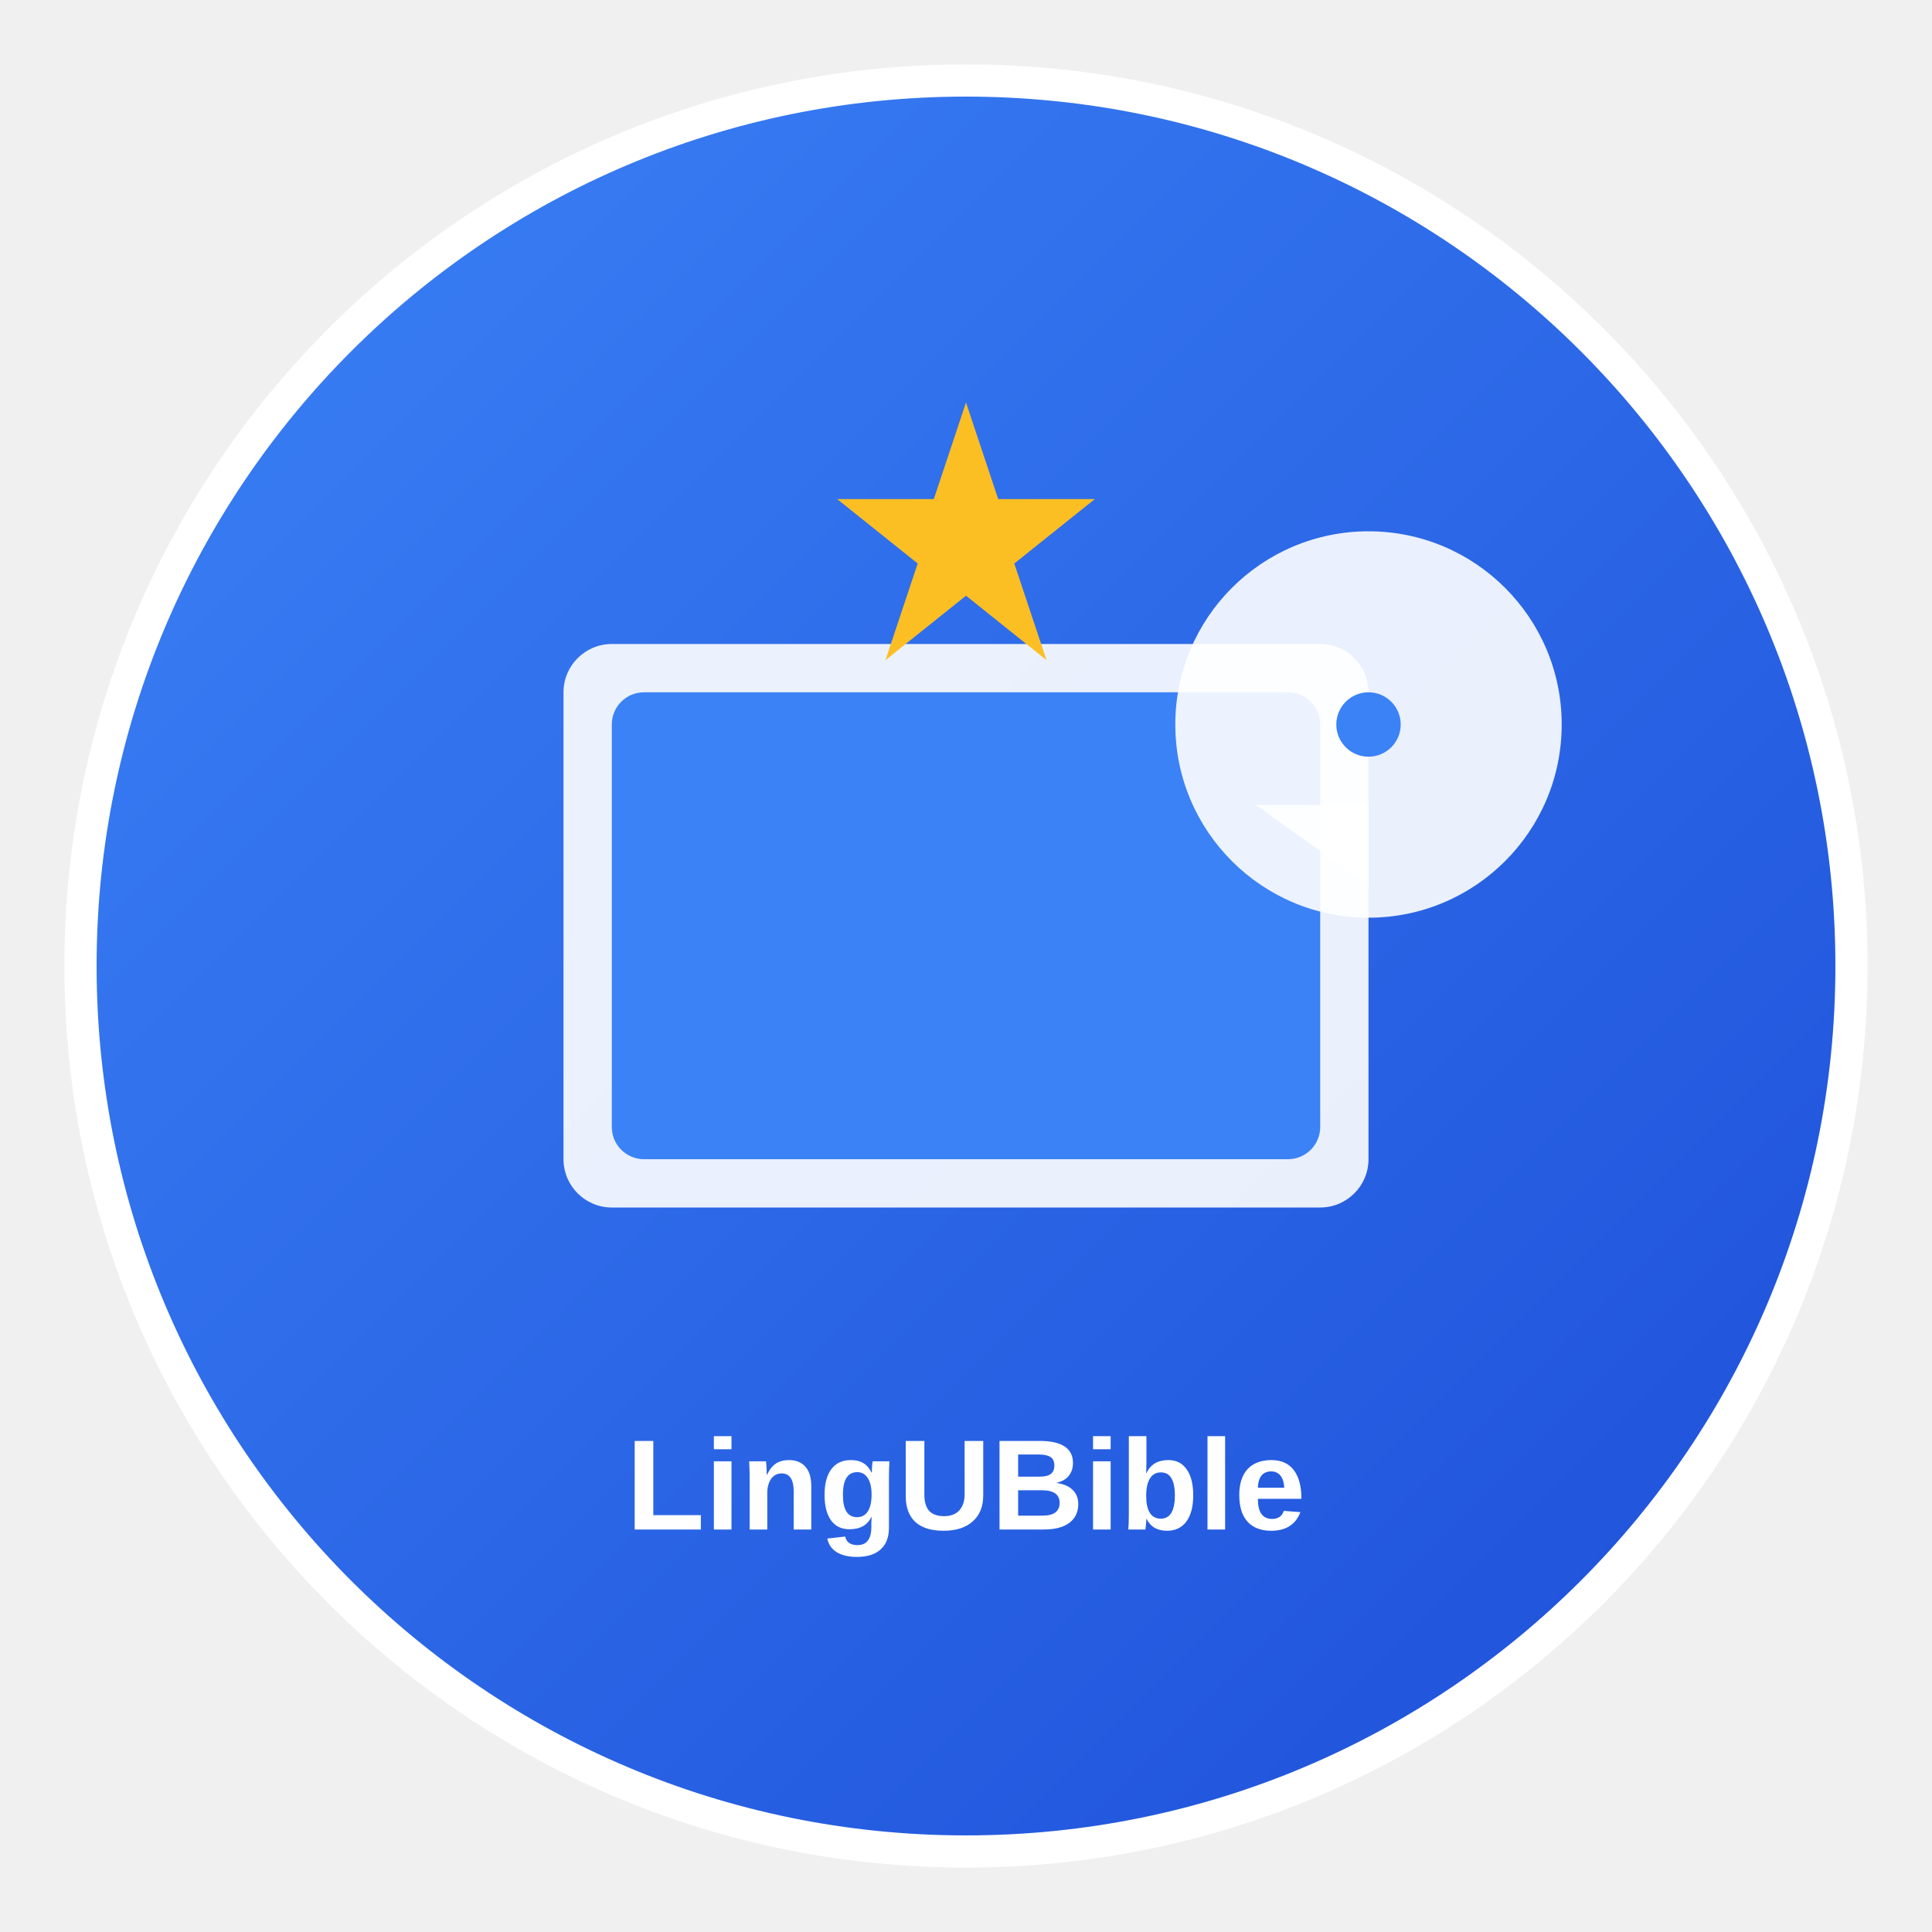
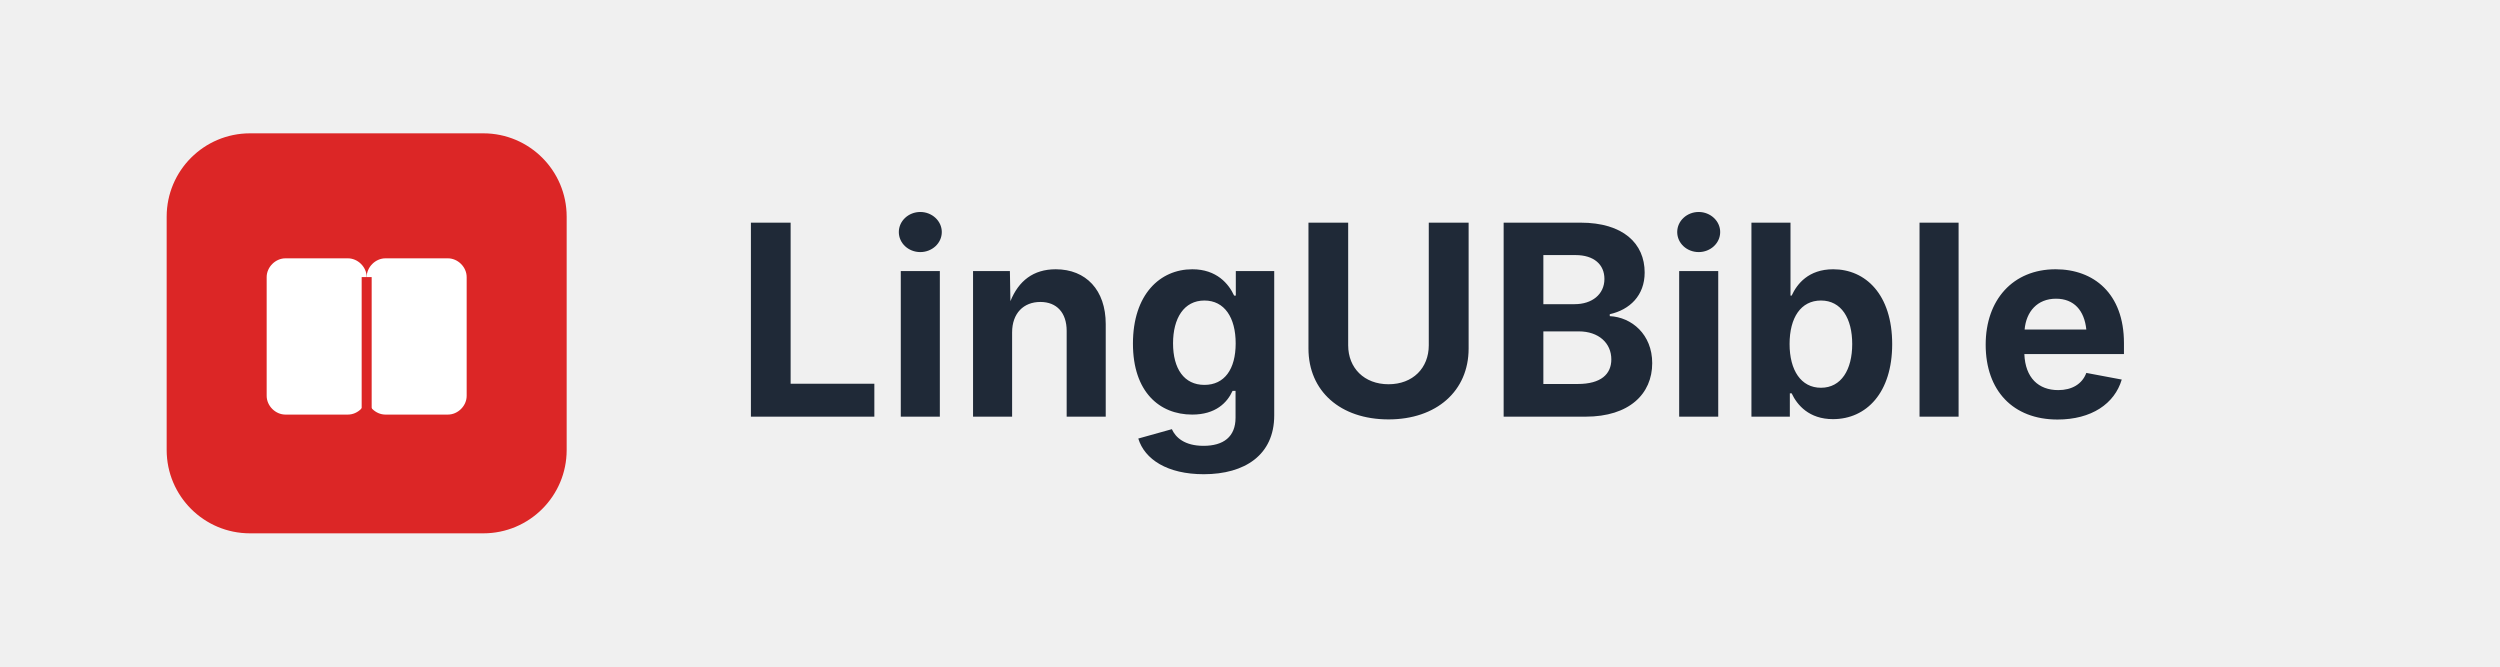
- <svg xmlns="http://www.w3.org/2000/svg" width="120" height="120" viewBox="0 0 120 120">
-   <defs>
-     <linearGradient id="logoGradient" x1="0%" y1="0%" x2="100%" y2="100%">
-       <stop offset="0%" style="stop-color:#3b82f6;stop-opacity:1" />
-       <stop offset="100%" style="stop-color:#1d4ed8;stop-opacity:1" />
-     </linearGradient>
-   </defs>
-   <circle cx="60" cy="60" r="55" fill="url(#logoGradient)" stroke="#ffffff" stroke-width="2" />
-   <rect x="35" y="40" width="50" height="35" rx="3" fill="#ffffff" opacity="0.9" />
-   <rect x="38" y="43" width="44" height="29" rx="2" fill="#3b82f6" />
-   <polygon points="60,25 62,31 68,31 63,35 65,41 60,37 55,41 57,35 52,31 58,31" fill="#fbbf24" />
-   <circle cx="85" cy="45" r="12" fill="#ffffff" opacity="0.9" />
-   <polygon points="78,50 85,55 85,50" fill="#ffffff" opacity="0.9" />
-   <circle cx="85" cy="45" r="2" fill="#3b82f6" />
-   <text x="60" y="95" text-anchor="middle" font-family="Arial, sans-serif" font-size="8" font-weight="bold" fill="#ffffff">LingUBible</text>
+ <svg xmlns="http://www.w3.org/2000/svg" width="300" height="80" viewBox="0 0 300 80" fill="none">
+   <g transform="translate(20, 16)">
+     <rect x="0" y="0" width="48" height="48" rx="10" fill="#dc2626" />
+     <g transform="translate(12, 15)">
+       <path d="M0 2.25 C0 1.05 1.05 0 2.25 0 L9.75 0 C10.95 0 12 1.05 12 2.25 L12 16.5 C12 17.7 10.95 18.75 9.75 18.75 L2.25 18.75 C1.05 18.75 0 17.7 0 16.5 Z" fill="white" />
+       <path d="M12 2.25 C12 1.05 13.05 0 14.25 0 L21.75 0 C22.95 0 24 1.05 24 2.25 L24 16.5 C24 17.7 22.95 18.75 21.75 18.75 L14.25 18.75 C13.05 18.75 12 17.7 12 16.5 Z" fill="white" />
+       <line x1="12" y1="2.25" x2="12" y2="18.75" stroke="#dc2626" stroke-width="1.2" />
+       <path d="M10.8 18.75 L10.8 23.25 L12 22.2 L13.2 23.25 L13.2 18.75" fill="#dc2626" />
+     </g>
+   </g>
+   <text x="88" y="50" font-family="Inter, -apple-system, BlinkMacSystemFont, 'Segoe UI', Roboto, sans-serif" font-size="32" font-weight="700" fill="#1f2937">LingUBible</text>
</svg>
